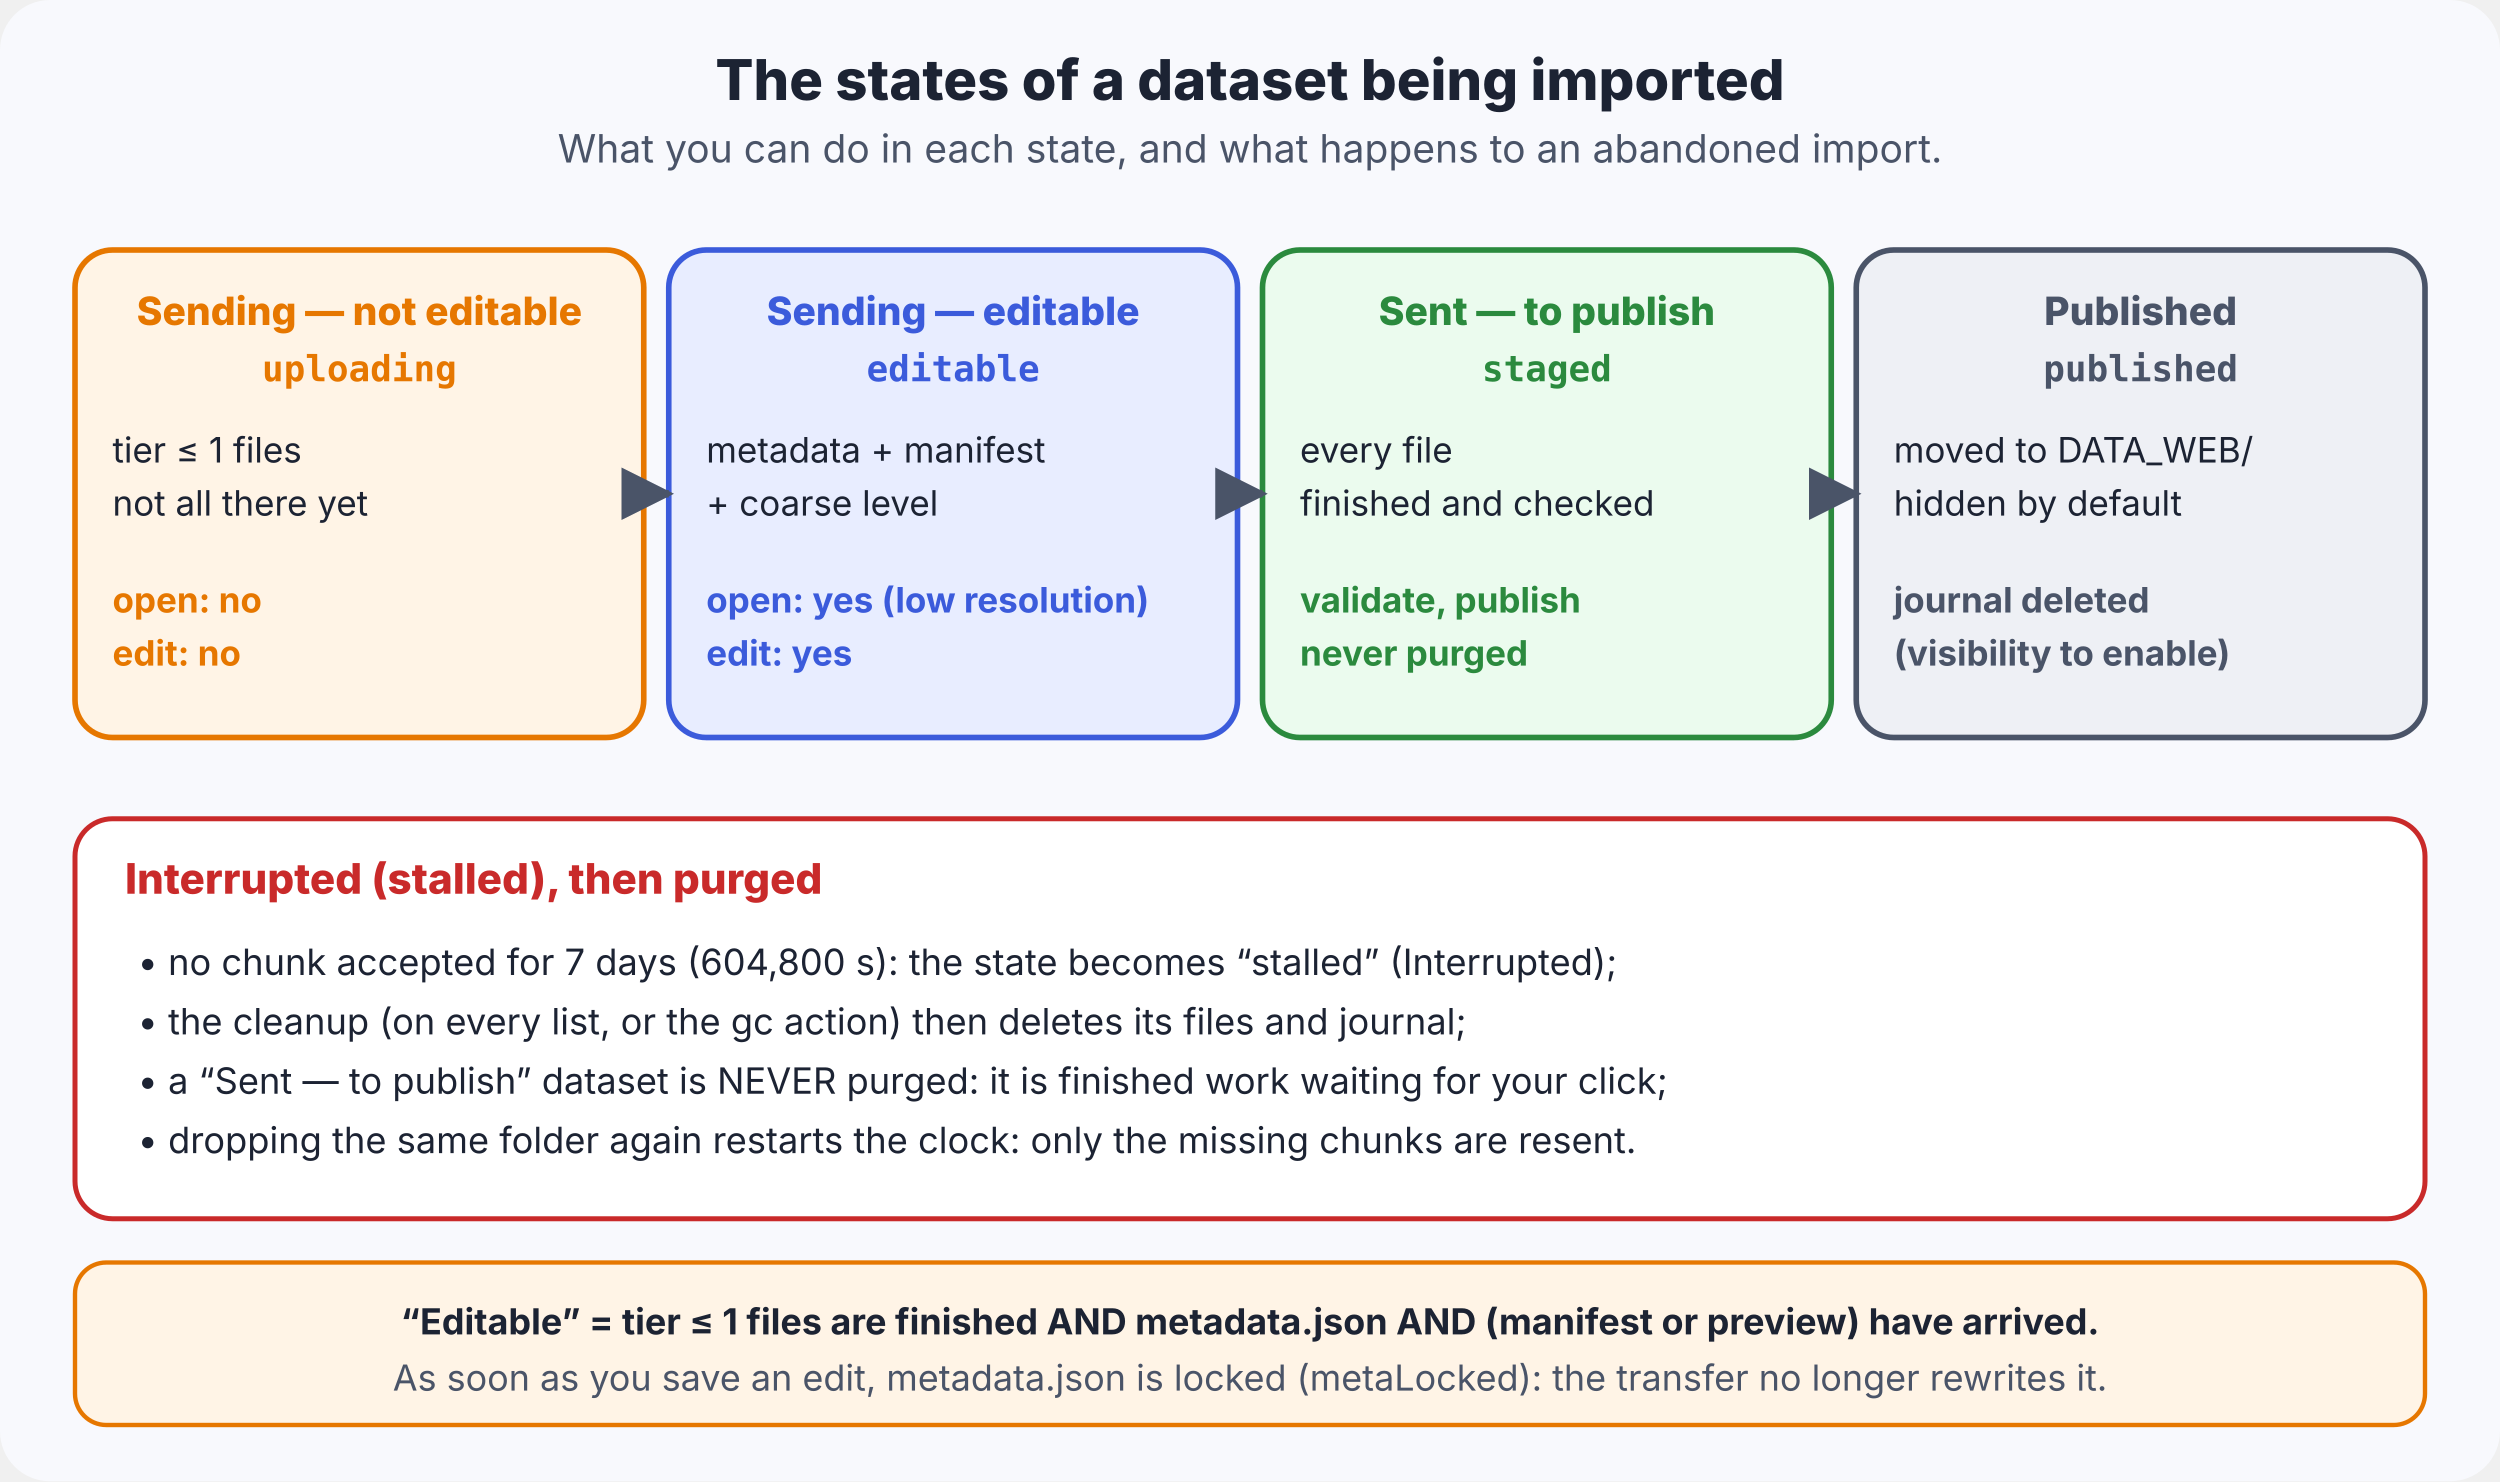
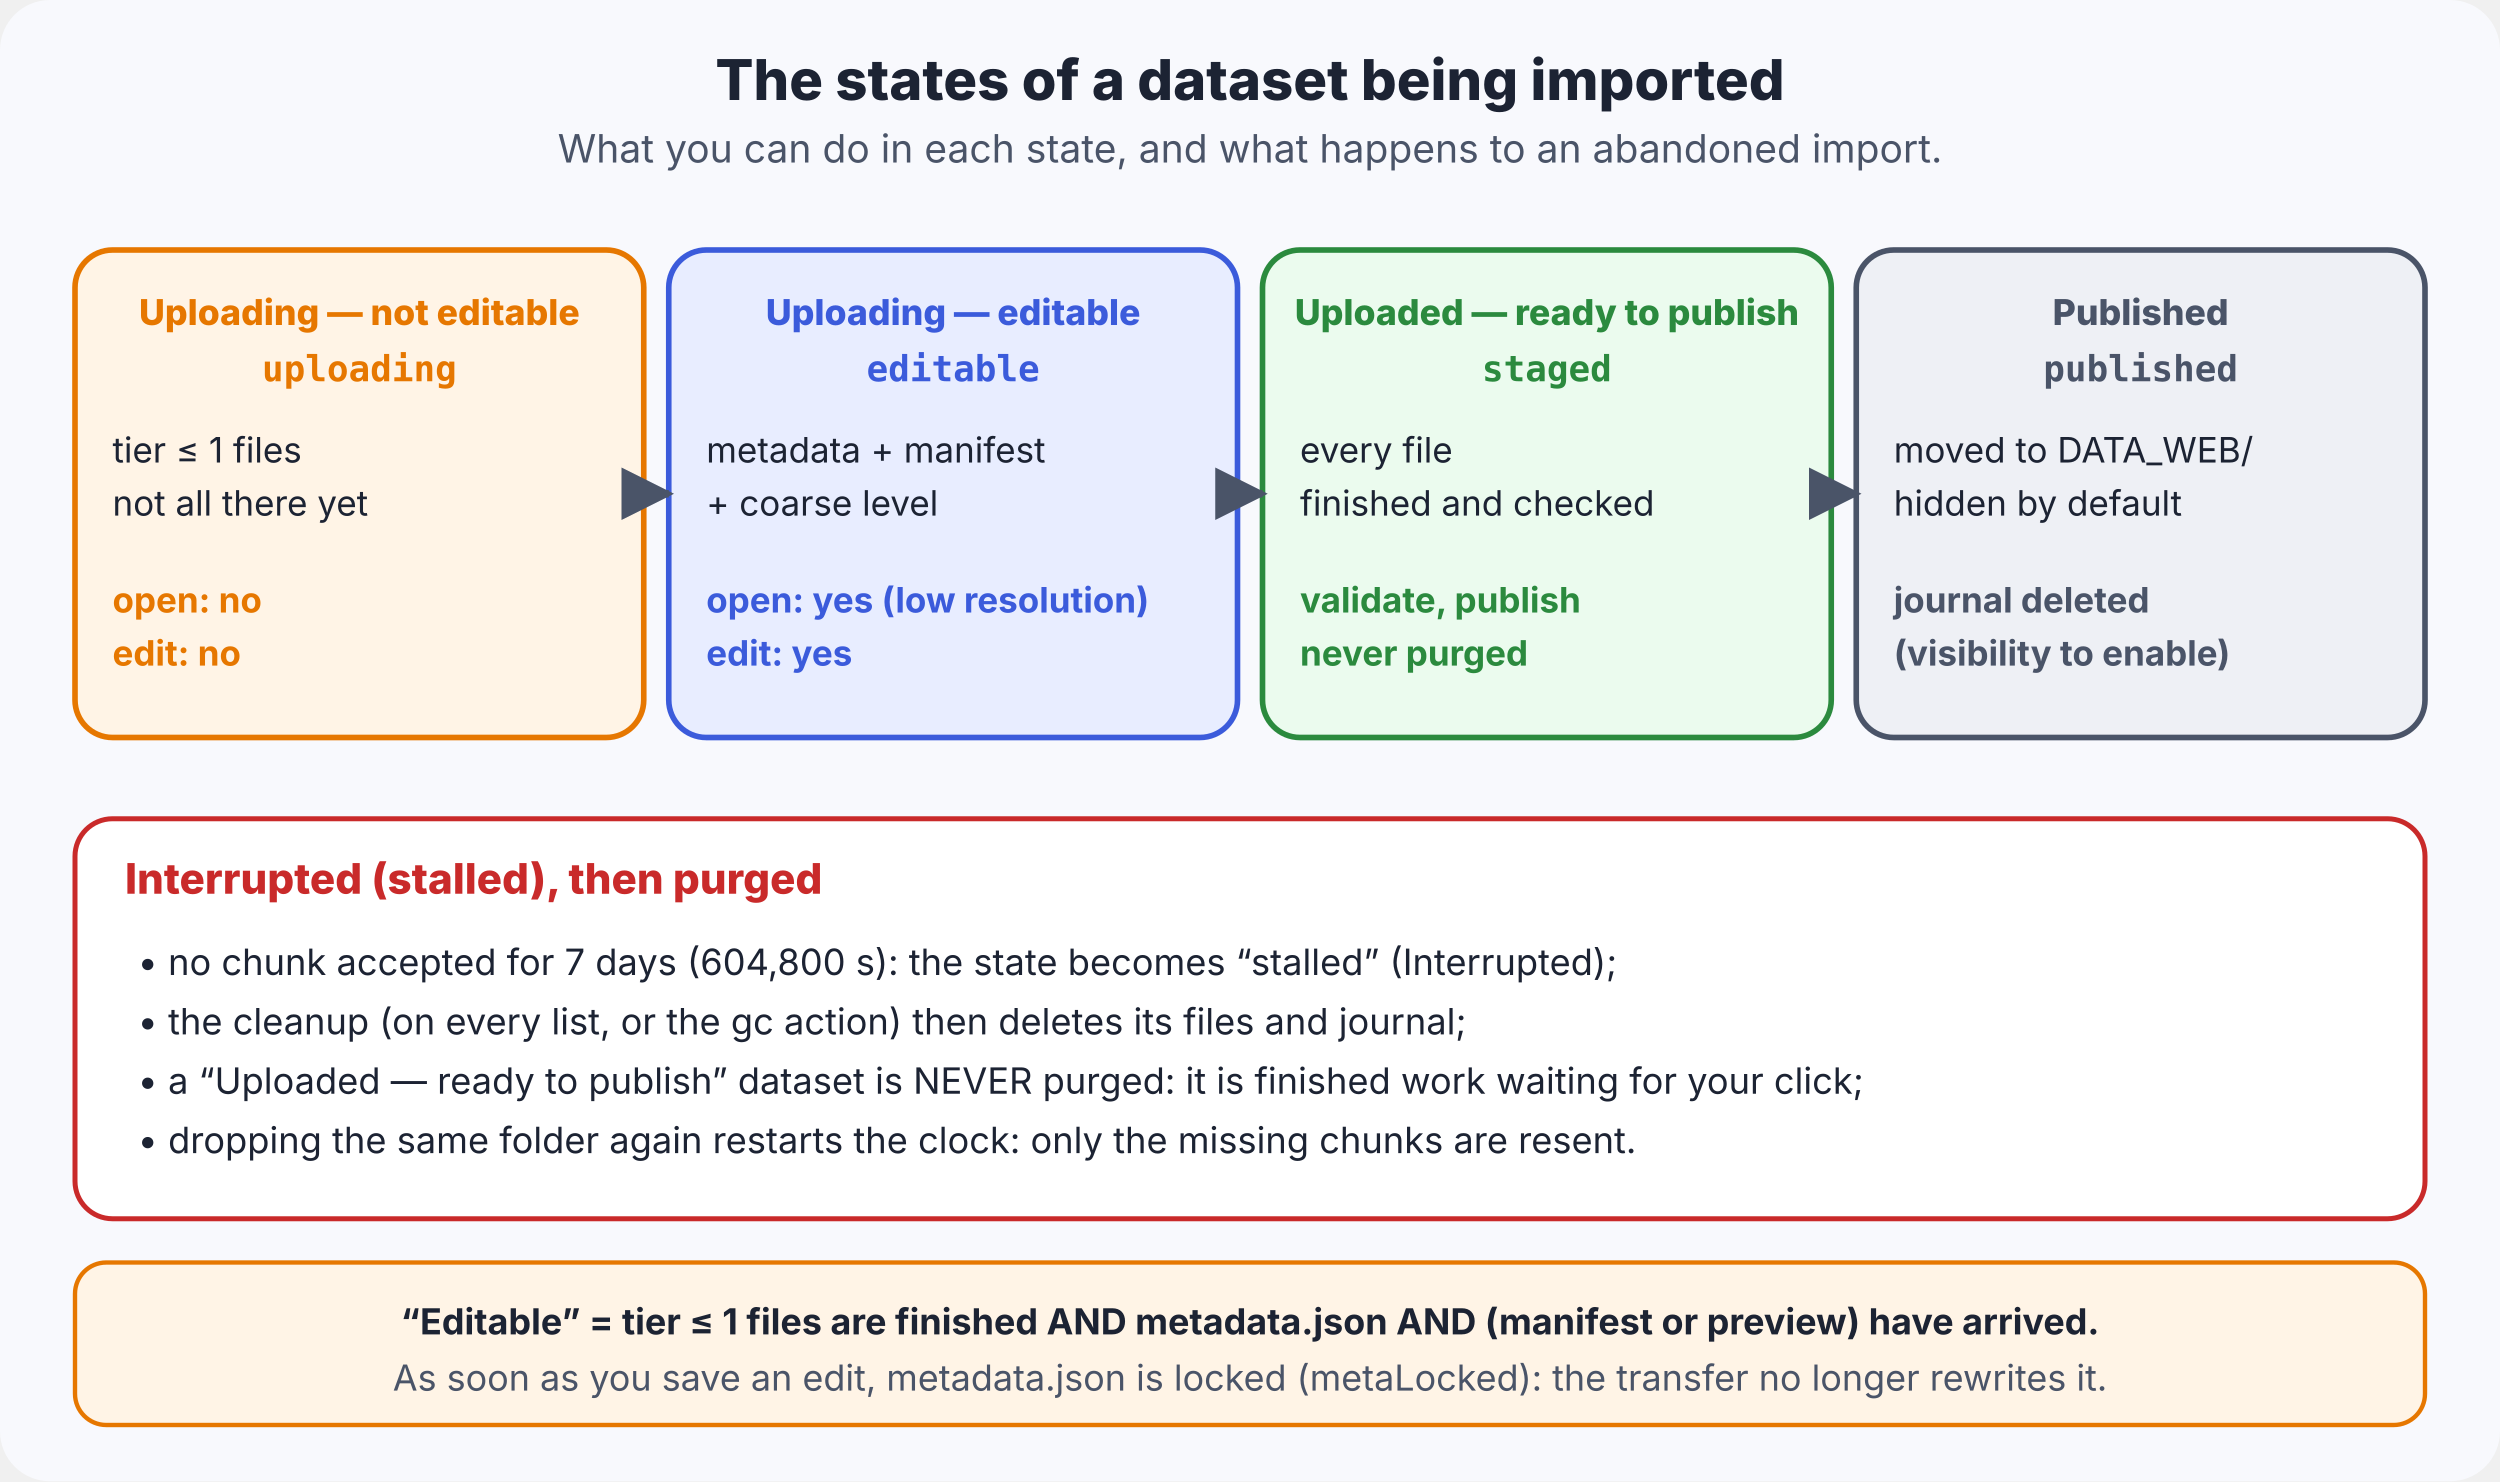
<svg xmlns="http://www.w3.org/2000/svg" viewBox="0 0 800 474" font-family="Inter, sans-serif">
  <defs>
    <marker id="arr" viewBox="0 0 10 10" refX="9" refY="5" markerWidth="7" markerHeight="7" orient="auto">
      <path d="M0,0 L10,5 L0,10 z" fill="#4a5468" />
    </marker>
    <marker id="arrr" viewBox="0 0 10 10" refX="9" refY="5" markerWidth="7" markerHeight="7" orient="auto">
      <path d="M0,0 L10,5 L0,10 z" fill="#c92a2a" />
    </marker>
  </defs>
  <rect width="800" height="474" rx="16" fill="#f8f9fd" />
  <text x="400" y="32" font-size="18" font-weight="800" fill="#1c2333" text-anchor="middle">The states of a dataset being imported</text>
  <text x="400" y="52" font-size="12.5" font-weight="400" fill="#4a5468" text-anchor="middle">What you can do in each state, and what happens to an abandoned import.</text>
  <rect x="24" y="80" width="182" height="156" rx="12" fill="#fff4e6" stroke="#e67700" stroke-width="1.8" />
-   <text x="115" y="104" font-size="12.5" font-weight="800" fill="#e67700" text-anchor="middle">Sending — not editable</text>
+   <text x="115" y="104" font-size="11.4" font-weight="800" fill="#e67700" text-anchor="middle">Uploading — not editable</text>
  <text x="115" y="122" font-size="11.5" font-weight="700" fill="#e67700" text-anchor="middle" font-family="'DejaVu Sans Mono', 'Liberation Mono', monospace">uploading</text>
  <text x="36" y="148" font-size="11.2" font-weight="400" fill="#1c2333" text-anchor="start">tier ≤ 1 files</text>
  <text x="36" y="165" font-size="11.2" font-weight="400" fill="#1c2333" text-anchor="start">not all there yet</text>
  <text x="36" y="196" font-size="11.2" font-weight="700" fill="#e67700" text-anchor="start">open: no</text>
  <text x="36" y="213" font-size="11.2" font-weight="700" fill="#e67700" text-anchor="start">edit: no</text>
  <rect x="214" y="80" width="182" height="156" rx="12" fill="#e8edff" stroke="#3b5bdb" stroke-width="1.8" />
-   <text x="305" y="104" font-size="12.5" font-weight="800" fill="#3b5bdb" text-anchor="middle">Sending — editable</text>
+   <text x="305" y="104" font-size="11.4" font-weight="800" fill="#3b5bdb" text-anchor="middle">Uploading — editable</text>
  <text x="305" y="122" font-size="11.5" font-weight="700" fill="#3b5bdb" text-anchor="middle" font-family="'DejaVu Sans Mono', 'Liberation Mono', monospace">editable</text>
  <text x="226" y="148" font-size="11.2" font-weight="400" fill="#1c2333" text-anchor="start">metadata + manifest</text>
  <text x="226" y="165" font-size="11.2" font-weight="400" fill="#1c2333" text-anchor="start">+ coarse level</text>
  <text x="226" y="196" font-size="11.2" font-weight="700" fill="#3b5bdb" text-anchor="start">open: yes (low resolution)</text>
  <text x="226" y="213" font-size="11.2" font-weight="700" fill="#3b5bdb" text-anchor="start">edit: yes</text>
  <rect x="404" y="80" width="182" height="156" rx="12" fill="#ebfbee" stroke="#2b8a3e" stroke-width="1.8" />
-   <text x="495" y="104" font-size="12.5" font-weight="800" fill="#2b8a3e" text-anchor="middle">Sent — to publish</text>
+   <text x="495" y="104" font-size="11.4" font-weight="800" fill="#2b8a3e" text-anchor="middle">Uploaded — ready to publish</text>
  <text x="495" y="122" font-size="11.5" font-weight="700" fill="#2b8a3e" text-anchor="middle" font-family="'DejaVu Sans Mono', 'Liberation Mono', monospace">staged</text>
  <text x="416" y="148" font-size="11.2" font-weight="400" fill="#1c2333" text-anchor="start">every file</text>
  <text x="416" y="165" font-size="11.2" font-weight="400" fill="#1c2333" text-anchor="start">finished and checked</text>
  <text x="416" y="196" font-size="11.2" font-weight="700" fill="#2b8a3e" text-anchor="start">validate, publish</text>
  <text x="416" y="213" font-size="11.2" font-weight="700" fill="#2b8a3e" text-anchor="start">never purged</text>
  <rect x="594" y="80" width="182" height="156" rx="12" fill="#eef0f5" stroke="#4a5468" stroke-width="1.8" />
-   <text x="685" y="104" font-size="12.5" font-weight="800" fill="#4a5468" text-anchor="middle">Published</text>
+   <text x="685" y="104" font-size="11.4" font-weight="800" fill="#4a5468" text-anchor="middle">Published</text>
  <text x="685" y="122" font-size="11.5" font-weight="700" fill="#4a5468" text-anchor="middle" font-family="'DejaVu Sans Mono', 'Liberation Mono', monospace">published</text>
  <text x="606" y="148" font-size="11.2" font-weight="400" fill="#1c2333" text-anchor="start">moved to DATA_WEB/</text>
  <text x="606" y="165" font-size="11.2" font-weight="400" fill="#1c2333" text-anchor="start">hidden by default</text>
  <text x="606" y="196" font-size="11.2" font-weight="700" fill="#4a5468" text-anchor="start">journal deleted</text>
  <text x="606" y="213" font-size="11.2" font-weight="700" fill="#4a5468" text-anchor="start">(visibility to enable)</text>
  <line x1="206" y1="158" x2="214" y2="158" stroke="#4a5468" stroke-width="2.4" marker-end="url(#arr)" />
  <line x1="396" y1="158" x2="404" y2="158" stroke="#4a5468" stroke-width="2.4" marker-end="url(#arr)" />
  <line x1="586" y1="158" x2="594" y2="158" stroke="#4a5468" stroke-width="2.4" marker-end="url(#arr)" />
  <rect x="24" y="262" width="752" height="128" rx="12" fill="#fff" stroke="#c92a2a" stroke-width="1.6" />
  <text x="40" y="286" font-size="13.5" font-weight="800" fill="#c92a2a" text-anchor="start">Interrupted (stalled), then purged</text>
  <text x="44" y="312" font-size="11.6" font-weight="400" fill="#1c2333" text-anchor="start">• no chunk accepted for 7 days (604,800 s): the state becomes “stalled” (Interrupted);</text>
  <text x="44" y="331" font-size="11.6" font-weight="400" fill="#1c2333" text-anchor="start">• the cleanup (on every list, or the gc action) then deletes its files and journal;</text>
-   <text x="44" y="350" font-size="11.6" font-weight="400" fill="#1c2333" text-anchor="start">• a “Sent — to publish” dataset is NEVER purged: it is finished work waiting for your click;</text>
+   <text x="44" y="350" font-size="11.6" font-weight="400" fill="#1c2333" text-anchor="start">• a “Uploaded — ready to publish” dataset is NEVER purged: it is finished work waiting for your click;</text>
  <text x="44" y="369" font-size="11.6" font-weight="400" fill="#1c2333" text-anchor="start">• dropping the same folder again restarts the clock: only the missing chunks are resent.</text>
  <rect x="24" y="404" width="752" height="52" rx="10" fill="#fff4e6" stroke="#e67700" stroke-width="1.4" />
  <text x="400" y="427" font-size="11.5" font-weight="700" fill="#1c2333" text-anchor="middle">“Editable” = tier ≤ 1 files are finished AND metadata.json AND (manifest or preview) have arrived.</text>
  <text x="400" y="445" font-size="11.5" font-weight="400" fill="#4a5468" text-anchor="middle">As soon as you save an edit, metadata.json is locked (metaLocked): the transfer no longer rewrites it.</text>
</svg>
